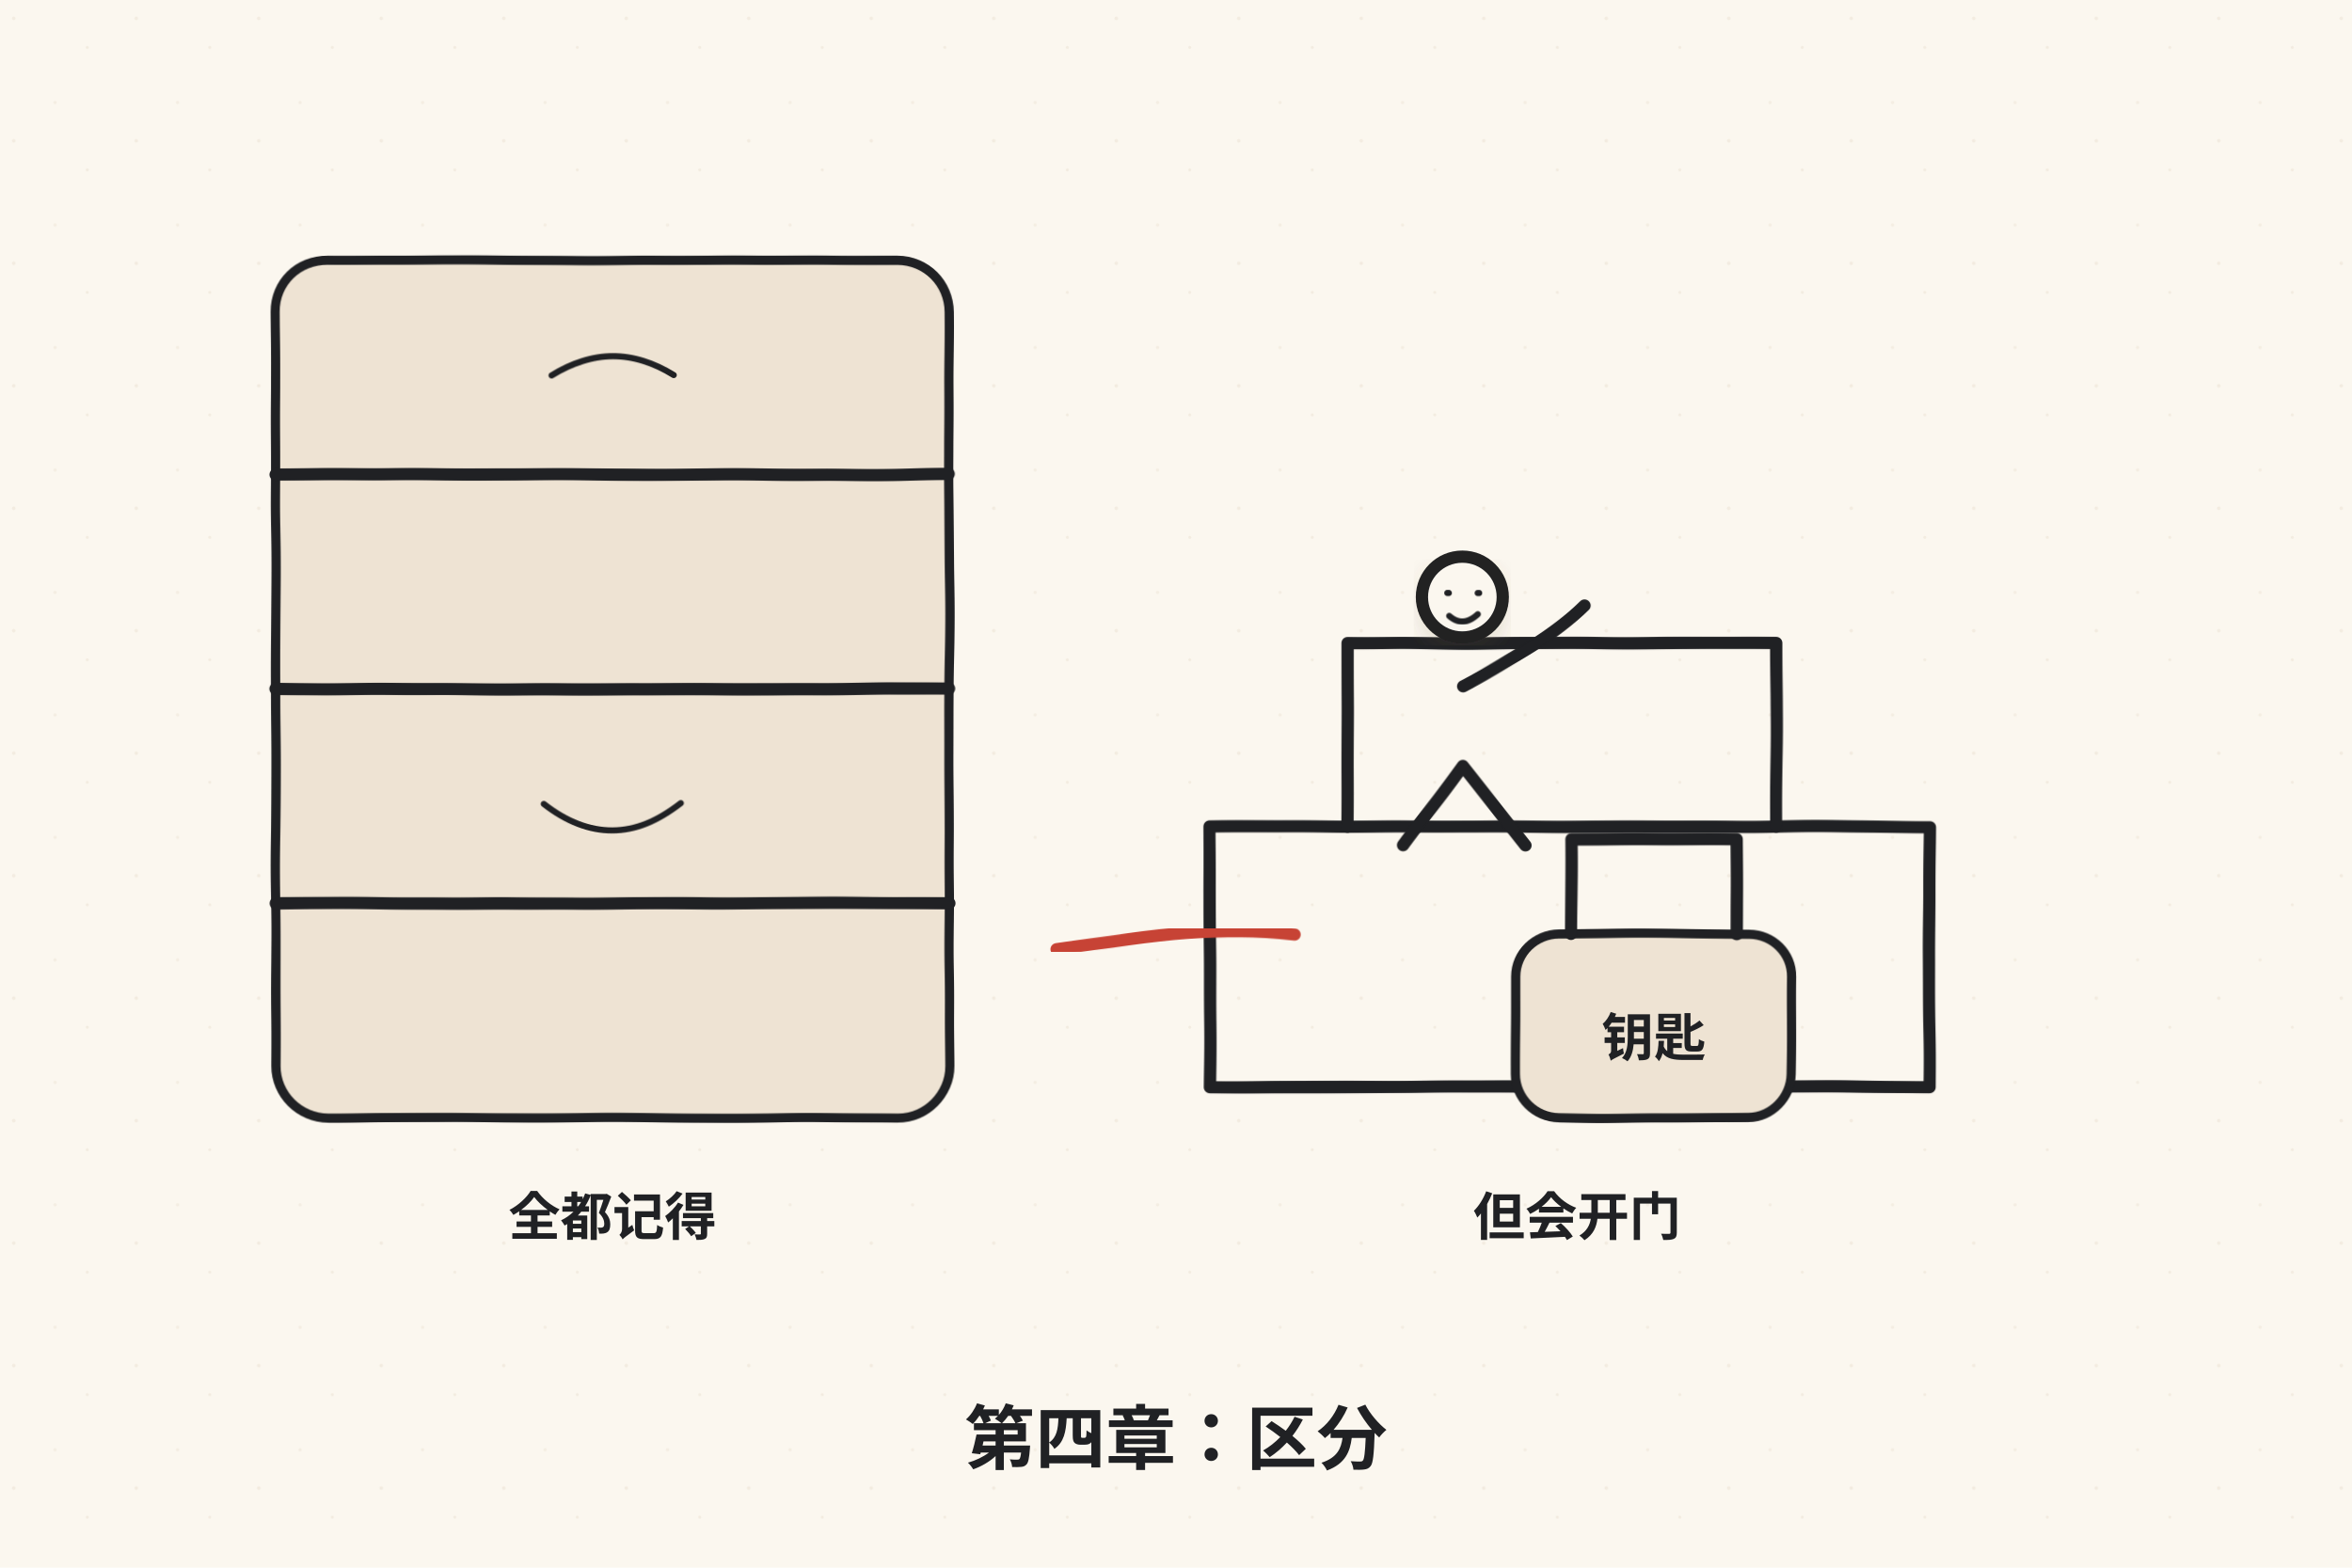
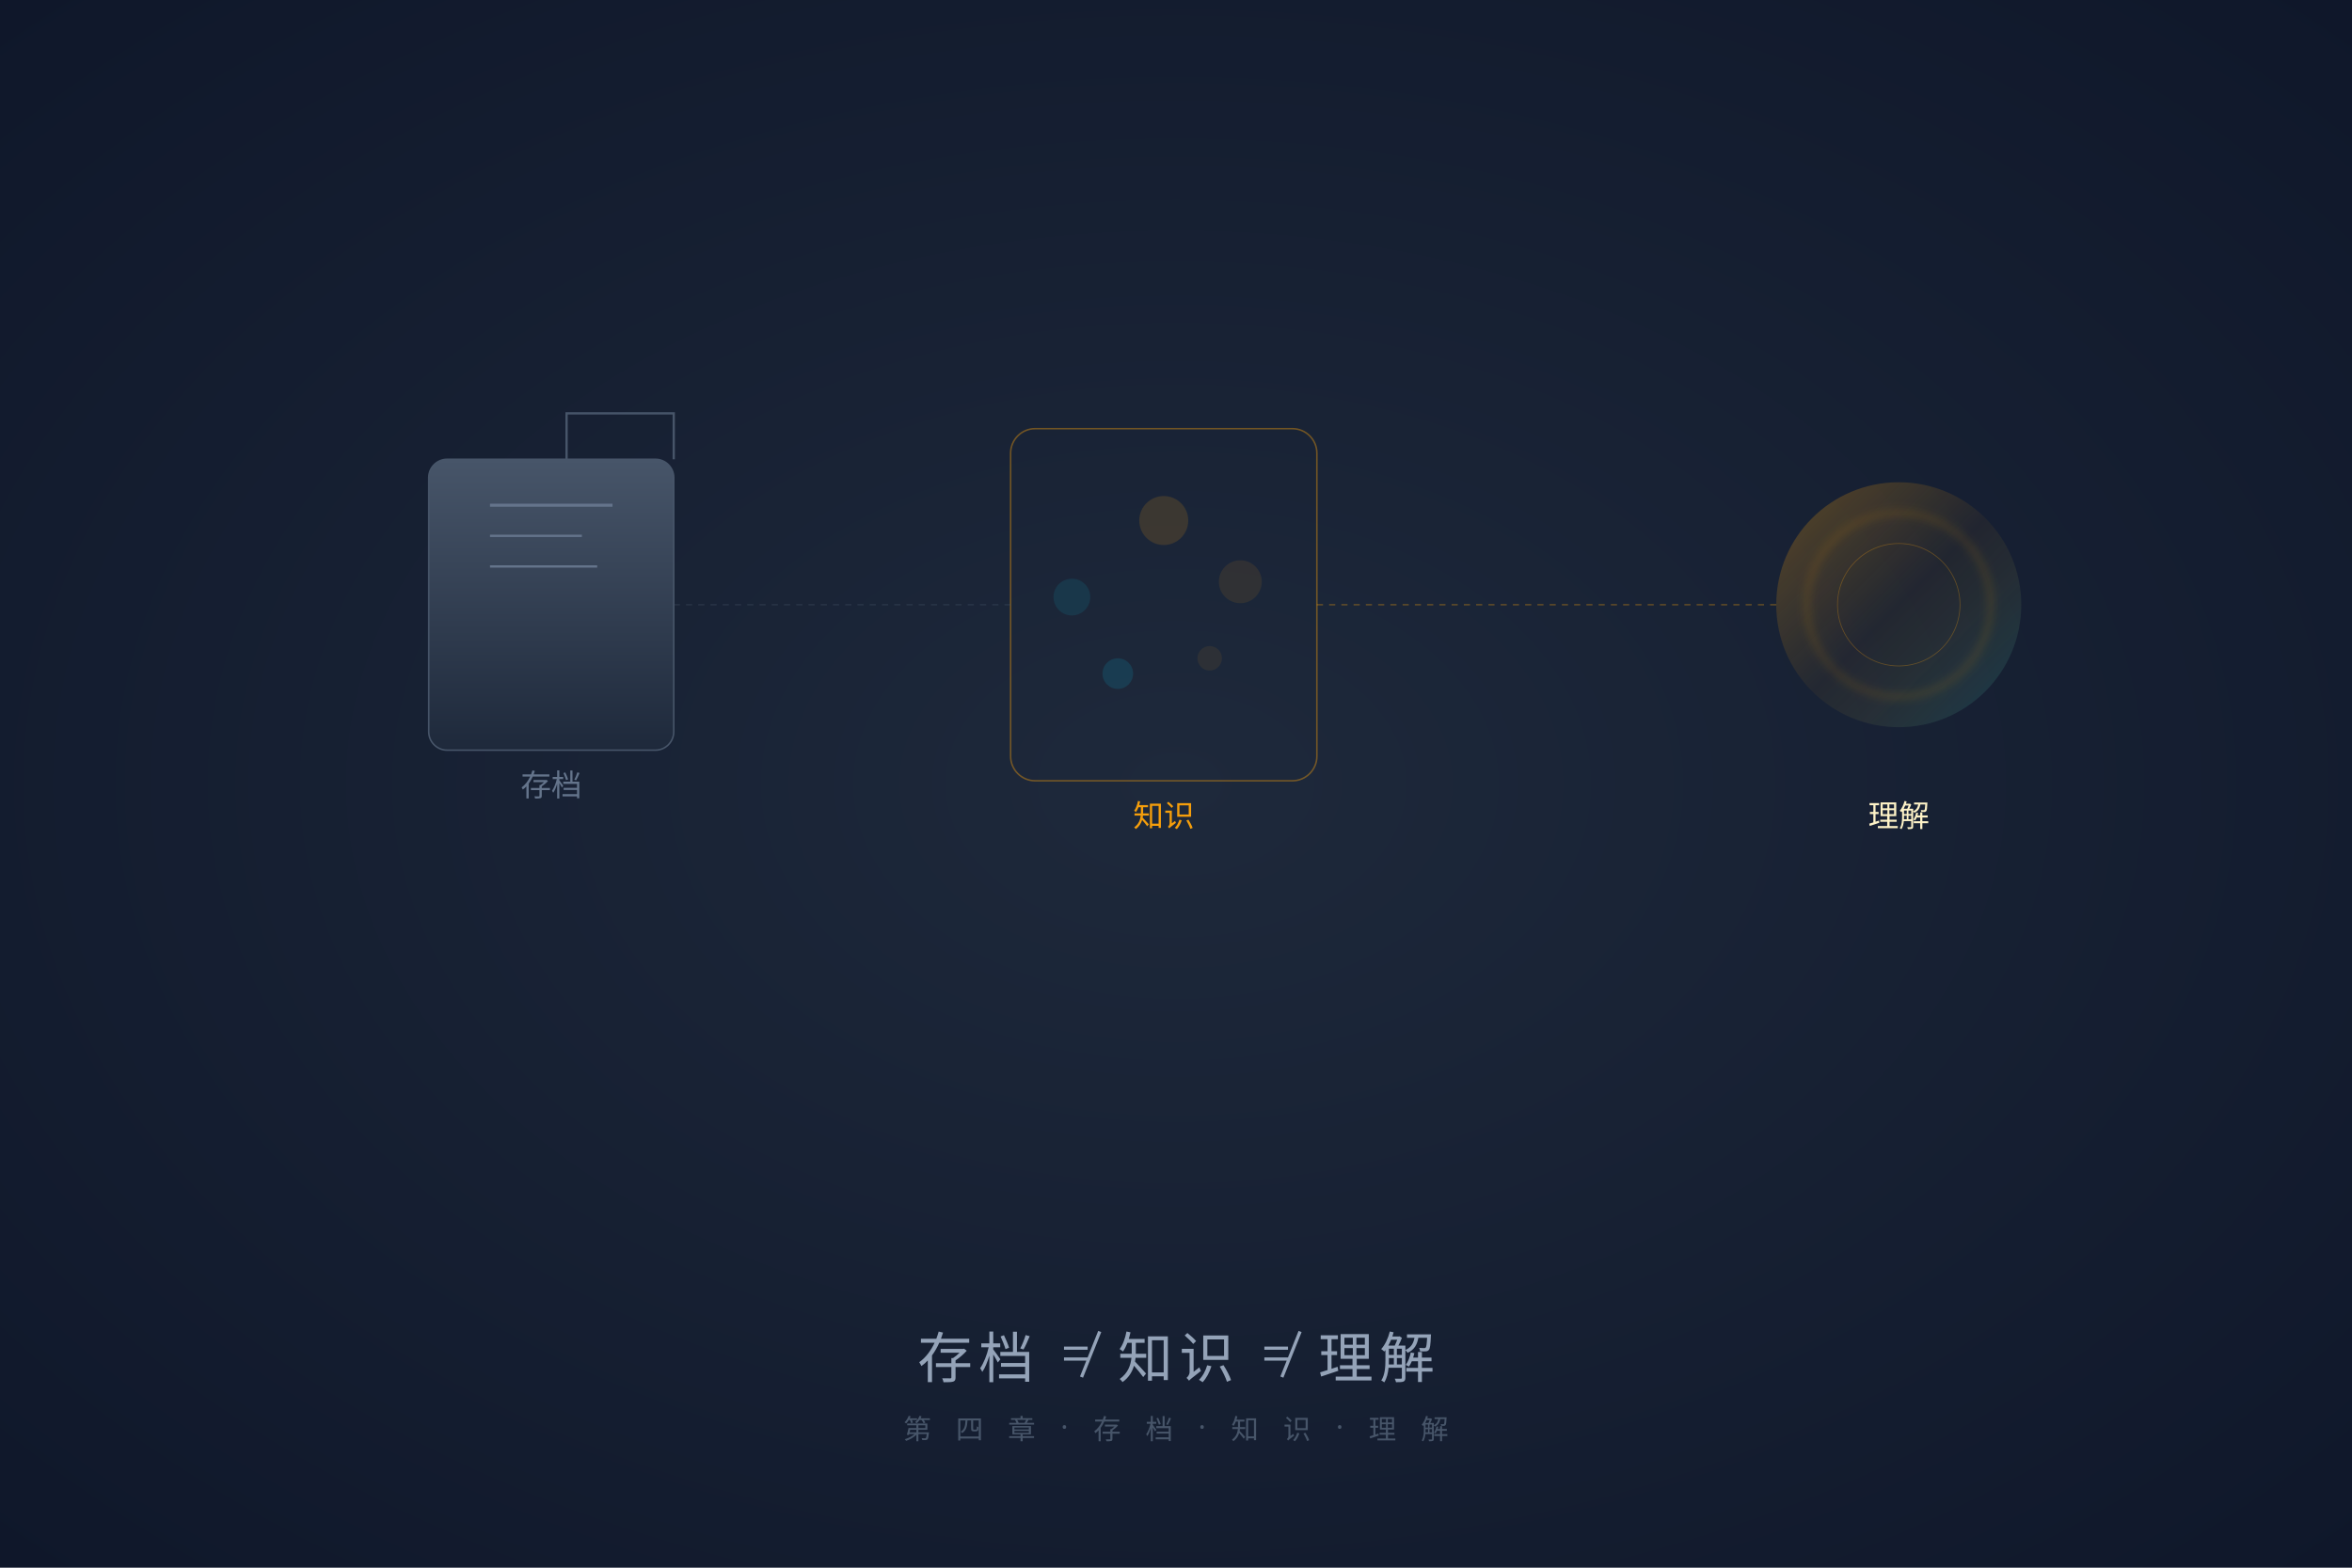
- <svg xmlns="http://www.w3.org/2000/svg" width="1536" height="1024" viewBox="0 0 1536 1024" role="img" aria-labelledby="title desc">
+ <svg xmlns="http://www.w3.org/2000/svg" width="1536" height="1024" viewBox="0 0 1536 1024" role="img" aria-label="存档与理解">
  <defs>
-     <filter id="wobble">
-       <feTurbulence type="fractalNoise" baseFrequency="0.012" numOctaves="2" seed="7" />
-       <feDisplacementMap in="SourceGraphic" scale="1.8" />
+     <radialGradient id="bg" cx="50%" cy="50%" r="70%">
+       <stop offset="0%" stop-color="#1e293b" />
+       <stop offset="100%" stop-color="#0f172a" />
+     </radialGradient>
+     <linearGradient id="zipGrad" x1="0" y1="0" x2="0" y2="1">
+       <stop offset="0%" stop-color="#475569" />
+       <stop offset="100%" stop-color="#1e293b" />
+     </linearGradient>
+     <linearGradient id="brainGrad" x1="0" y1="0" x2="1" y2="1">
+       <stop offset="0%" stop-color="#f59e0b" stop-opacity="0.3" />
+       <stop offset="50%" stop-color="#f59e0b" stop-opacity="0.05" />
+       <stop offset="100%" stop-color="#06b6d4" stop-opacity="0.2" />
+     </linearGradient>
+     <filter id="glow">
+       <feGaussianBlur stdDeviation="3" />
    </filter>
-     <filter id="softShadow">
-       <feDropShadow dx="0" dy="7" stdDeviation="7" flood-color="#6b5a44" flood-opacity="0.15" />
-     </filter>
-     <pattern id="paperGrain" width="80" height="80" patternUnits="userSpaceOnUse">
-       <circle cx="9" cy="12" r="1.2" fill="#dccdb8" opacity=".25" />
-       <circle cx="57" cy="31" r="1" fill="#dccdb8" opacity=".25" />
-       <circle cx="36" cy="67" r="1.1" fill="#dccdb8" opacity=".22" />
-     </pattern>
-     <style>.ink{fill:none;stroke:#202124;stroke-width:8;stroke-linecap:round;stroke-linejoin:round;filter:url(#wobble)}.thin{fill:none;stroke:#202124;stroke-width:4;stroke-linecap:round;stroke-linejoin:round;filter:url(#wobble)}.red{fill:none;stroke:#c74335;stroke-width:8;stroke-linecap:round;stroke-linejoin:round;filter:url(#wobble)}.fillPaper{fill:#fbf7ef;stroke:#202124;stroke-width:8;stroke-linecap:round;stroke-linejoin:round;filter:url(#softShadow)}.wash{fill:#eee3d3;stroke:#202124;stroke-width:6;stroke-linecap:round;stroke-linejoin:round;filter:url(#wobble)}.redFill{fill:#c74335;stroke:#202124;stroke-width:6;stroke-linecap:round;stroke-linejoin:round;filter:url(#wobble)}.blueFill{fill:#3e6f8f;stroke:#202124;stroke-width:6;stroke-linecap:round;stroke-linejoin:round;filter:url(#wobble)}.greenFill{fill:#5f7f53;stroke:#202124;stroke-width:6;stroke-linecap:round;stroke-linejoin:round;filter:url(#wobble)}.goldFill{fill:#b88a36;stroke:#202124;stroke-width:6;stroke-linecap:round;stroke-linejoin:round;filter:url(#wobble)}text{font-family:Arial,'Microsoft YaHei',sans-serif;fill:#202124;dominant-baseline:middle}.caption{font-size:30px}.small{font-size:24px}.label{font-size:34px;font-weight:700}.title{font-size:46px;font-weight:700}</style>
  </defs>
-   <rect width="1536" height="1024" fill="#fbf7ef" />
-   <rect width="1536" height="1024" fill="url(#paperGrain)" />
-   <g>
-     <rect class="wash" x="180" y="170" width="440" height="560" rx="34" />
-     <path class="ink" d="M180 310 h440 M180 450 h440 M180 590 h440" />
-     <path class="thin" d="M360 245 q40 -25 80 0 M355 525 q45 35 90 0" />
-     <text x="400" y="795" class="label" text-anchor="middle">全都记得</text>
-     <path class="ink" d="M790 710 h470 v-170 h-470 z" />
-     <path class="ink" d="M880 540 v-120 h280 v120" />
-     <circle class="fillPaper" cx="955" cy="390" r="26.4" />
-     <path class="thin" d="M945.1 387.25 h1 M964.9 387.25 h1 M946.2 402.1 Q955 409.8 964.9 401" />
-     <path class="ink" d="M955 417.5 v82.5" />
-     <path class="ink" d="M955 447.75 C990.75 428.5 1015.5 414.75 1034.75 395.5" />
-     <path class="ink" d="M955 500 l-38.5 52.25 M955 500 l41.25 52.25" />
-     <rect class="wash" x="990" y="610" width="180" height="120" rx="28" />
-     <path class="ink" d="M1026 610 v-62 h108 v62" />
-     <path class="thin" d="M1080 628 v84" />
-     <text x="1080" y="678" class="label" text-anchor="middle">钥匙</text>
-     <text x="1030" y="795" class="label" text-anchor="middle">但会开门</text>
-     <path class="red" d="M690 620 C760 610 795 605 845 610" />
-   </g>
-   <text x="768" y="940" class="title" text-anchor="middle">第四章：区分</text>
+   <rect width="1536" height="1024" fill="url(#bg)" />
+   <text x="768" y="940" text-anchor="middle" font-family="'Noto Serif SC', 'Songti SC', serif" font-size="18" fill="#475569" letter-spacing="6">第 四 章 · 存 档 · 知 识 · 理 解</text>
+   <rect x="280" y="300" width="160" height="190" rx="12" fill="url(#zipGrad)" stroke="#475569" stroke-width="1" />
+   <line x1="320" y1="330" x2="400" y2="330" stroke="#64748b" stroke-width="2" />
+   <line x1="320" y1="350" x2="380" y2="350" stroke="#64748b" stroke-width="1.5" />
+   <line x1="320" y1="370" x2="390" y2="370" stroke="#64748b" stroke-width="1.5" />
+   <path d="M370 300 L370 270 L440 270 L440 300" stroke="#475569" stroke-width="1.5" fill="none" />
+   <text x="360" y="520" text-anchor="middle" font-family="'Noto Serif SC', 'Songti SC', serif" font-size="20" fill="#64748b">存档</text>
+   <rect x="660" y="280" width="200" height="230" rx="16" fill="none" stroke="#f59e0b" stroke-width="1" opacity="0.4" />
+   <circle cx="760" cy="340" r="16" fill="#f59e0b" opacity="0.15" />
+   <circle cx="700" cy="390" r="12" fill="#06b6d4" opacity="0.12" />
+   <circle cx="810" cy="380" r="14" fill="#f59e0b" opacity="0.1" />
+   <circle cx="730" cy="440" r="10" fill="#06b6d4" opacity="0.15" />
+   <circle cx="790" cy="430" r="8" fill="#f59e0b" opacity="0.08" />
+   <text x="760" y="540" text-anchor="middle" font-family="'Noto Serif SC', 'Songti SC', serif" font-size="20" fill="#f59e0b">知识</text>
+   <circle cx="1240" cy="395" r="80" fill="url(#brainGrad)" />
+   <circle cx="1240" cy="395" r="60" fill="none" stroke="#f59e0b" stroke-width="1" opacity="0.5" filter="url(#glow)" />
+   <circle cx="1240" cy="395" r="40" fill="none" stroke="#f59e0b" stroke-width="0.5" opacity="0.3" />
+   <text x="1240" y="540" text-anchor="middle" font-family="'Noto Serif SC', 'Songti SC', serif" font-size="20" fill="#fef3c7">理解</text>
+   <path d="M440 395 C520 395, 580 395, 660 395" stroke="#475569" stroke-width="1" stroke-dasharray="4,4" fill="none" opacity="0.3" />
+   <path d="M860 395 C980 395, 1060 395, 1160 395" stroke="#f59e0b" stroke-width="1" stroke-dasharray="4,4" fill="none" opacity="0.3" />
+   <text x="768" y="900" text-anchor="middle" font-family="'Noto Serif SC', 'Songti SC', serif" font-size="36" fill="#94a3b8" letter-spacing="4">存档 ≠ 知识 ≠ 理解</text>
</svg>
